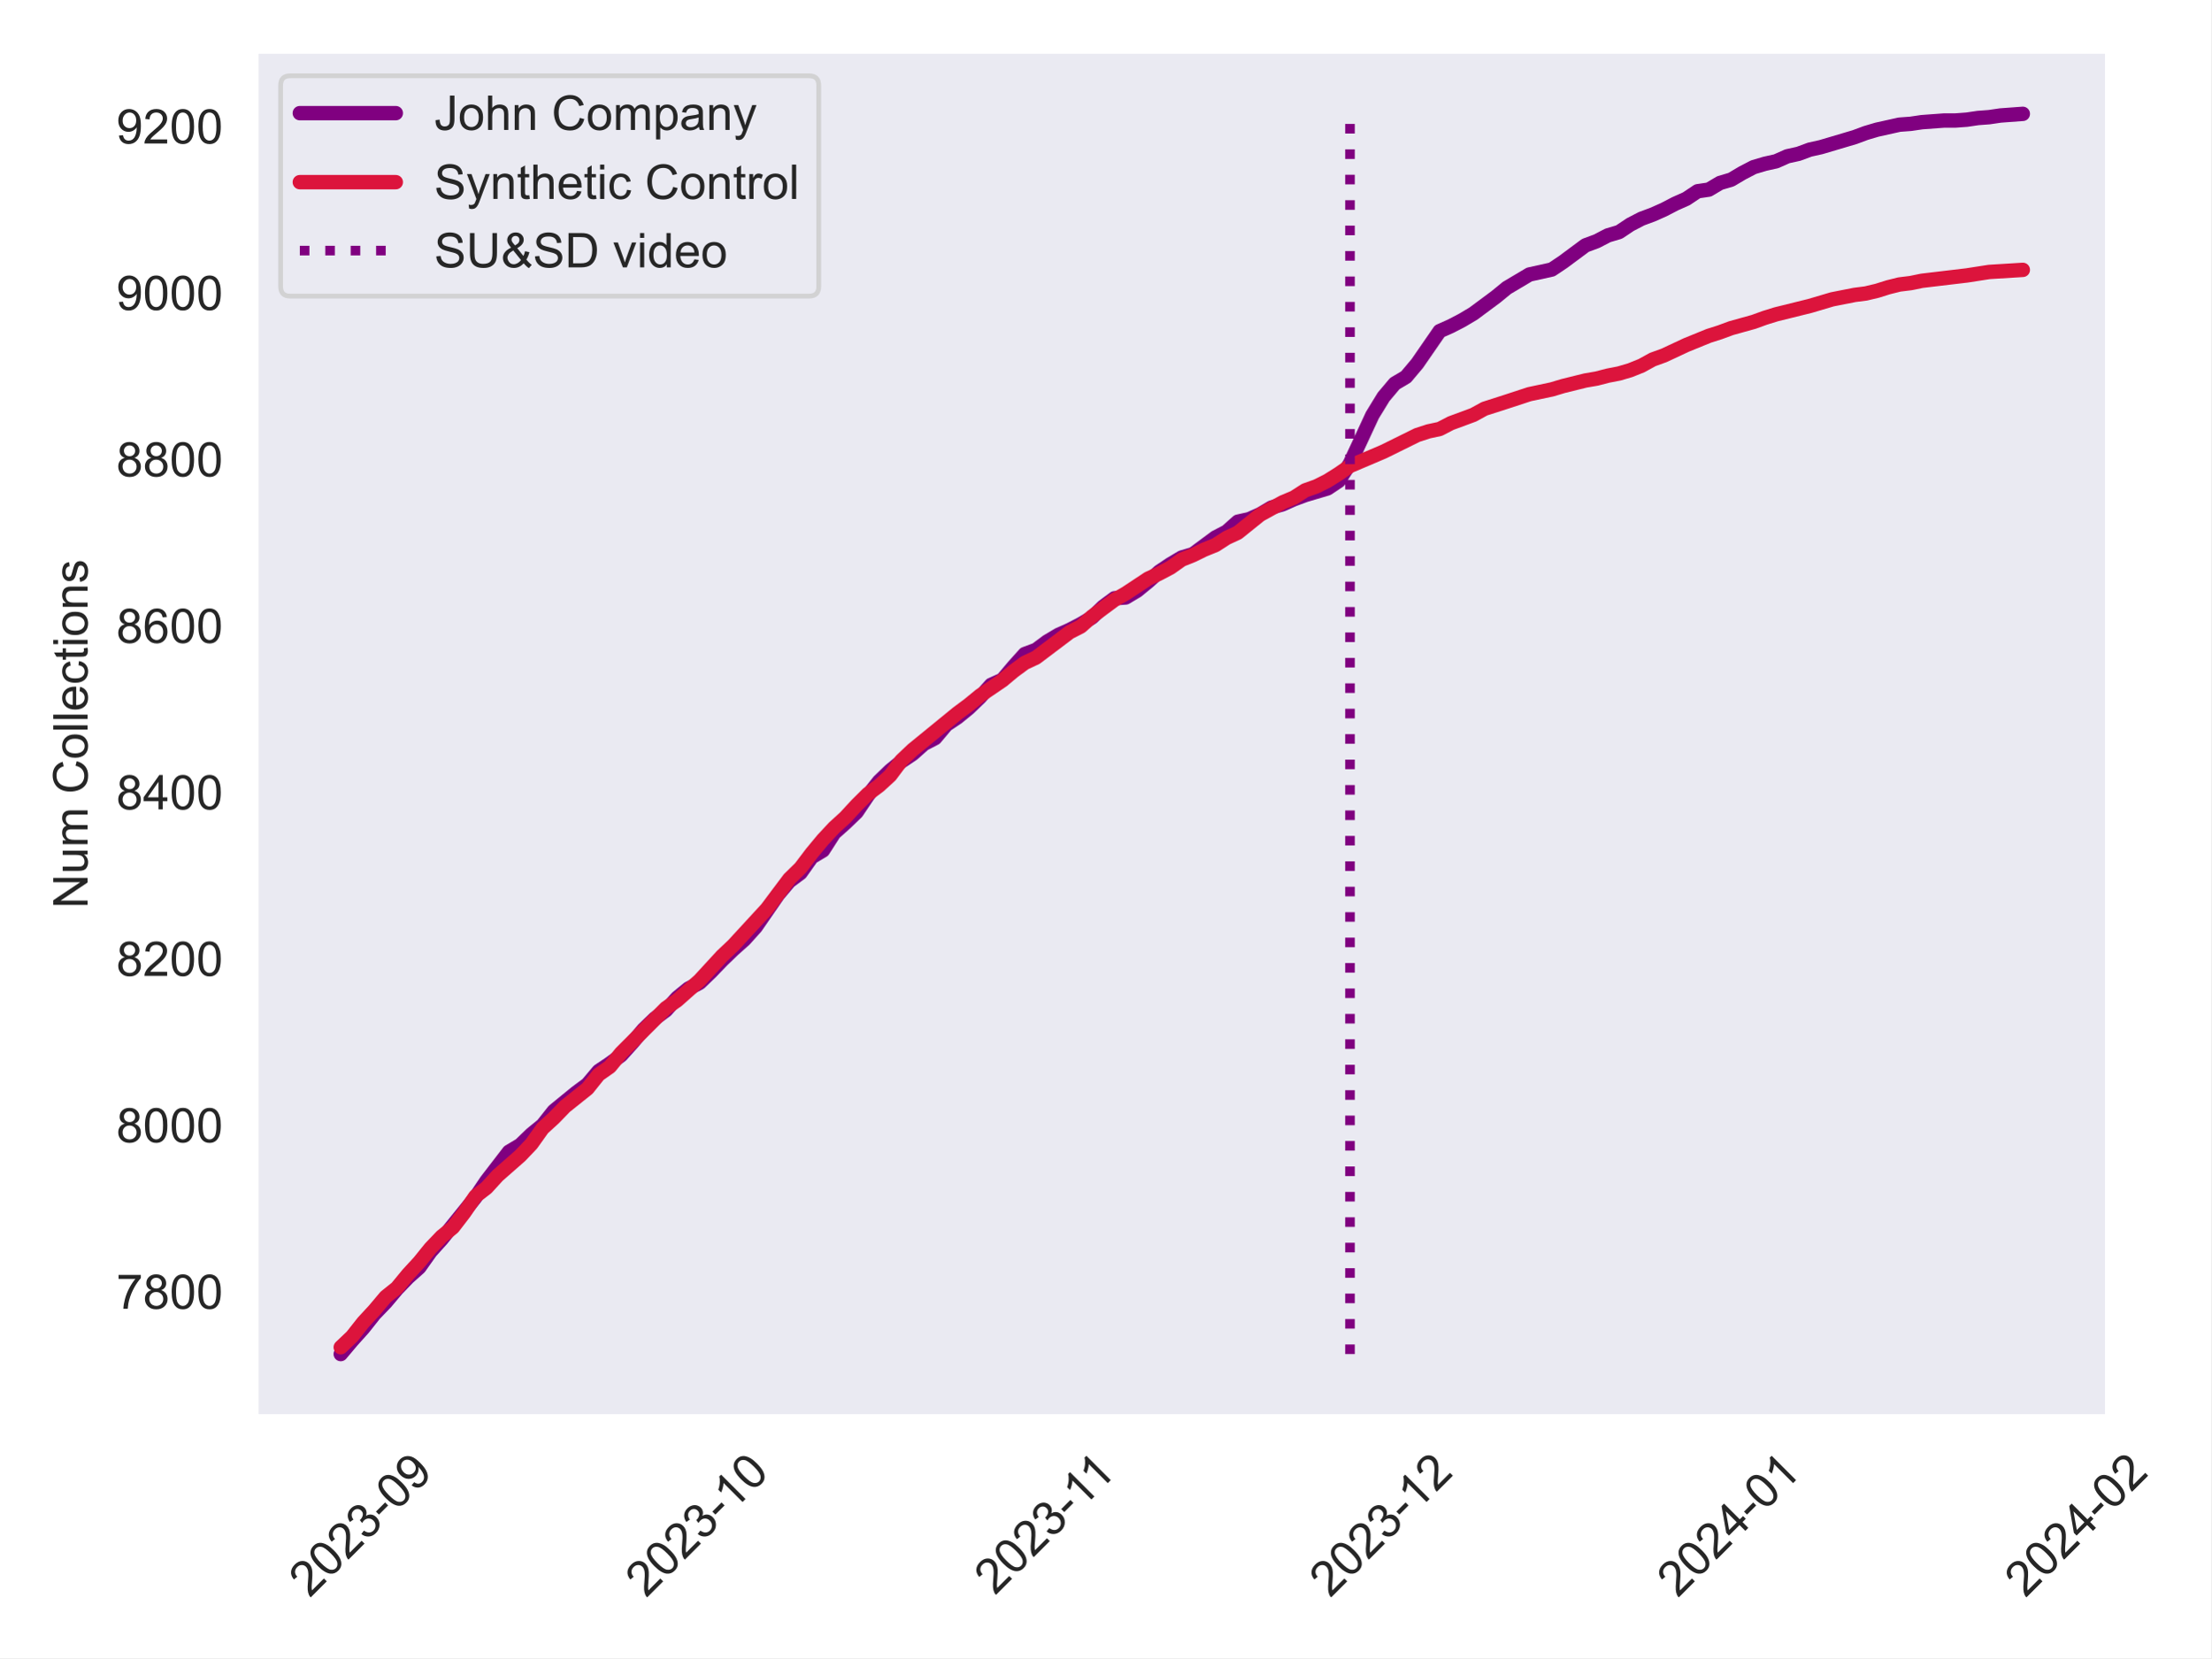
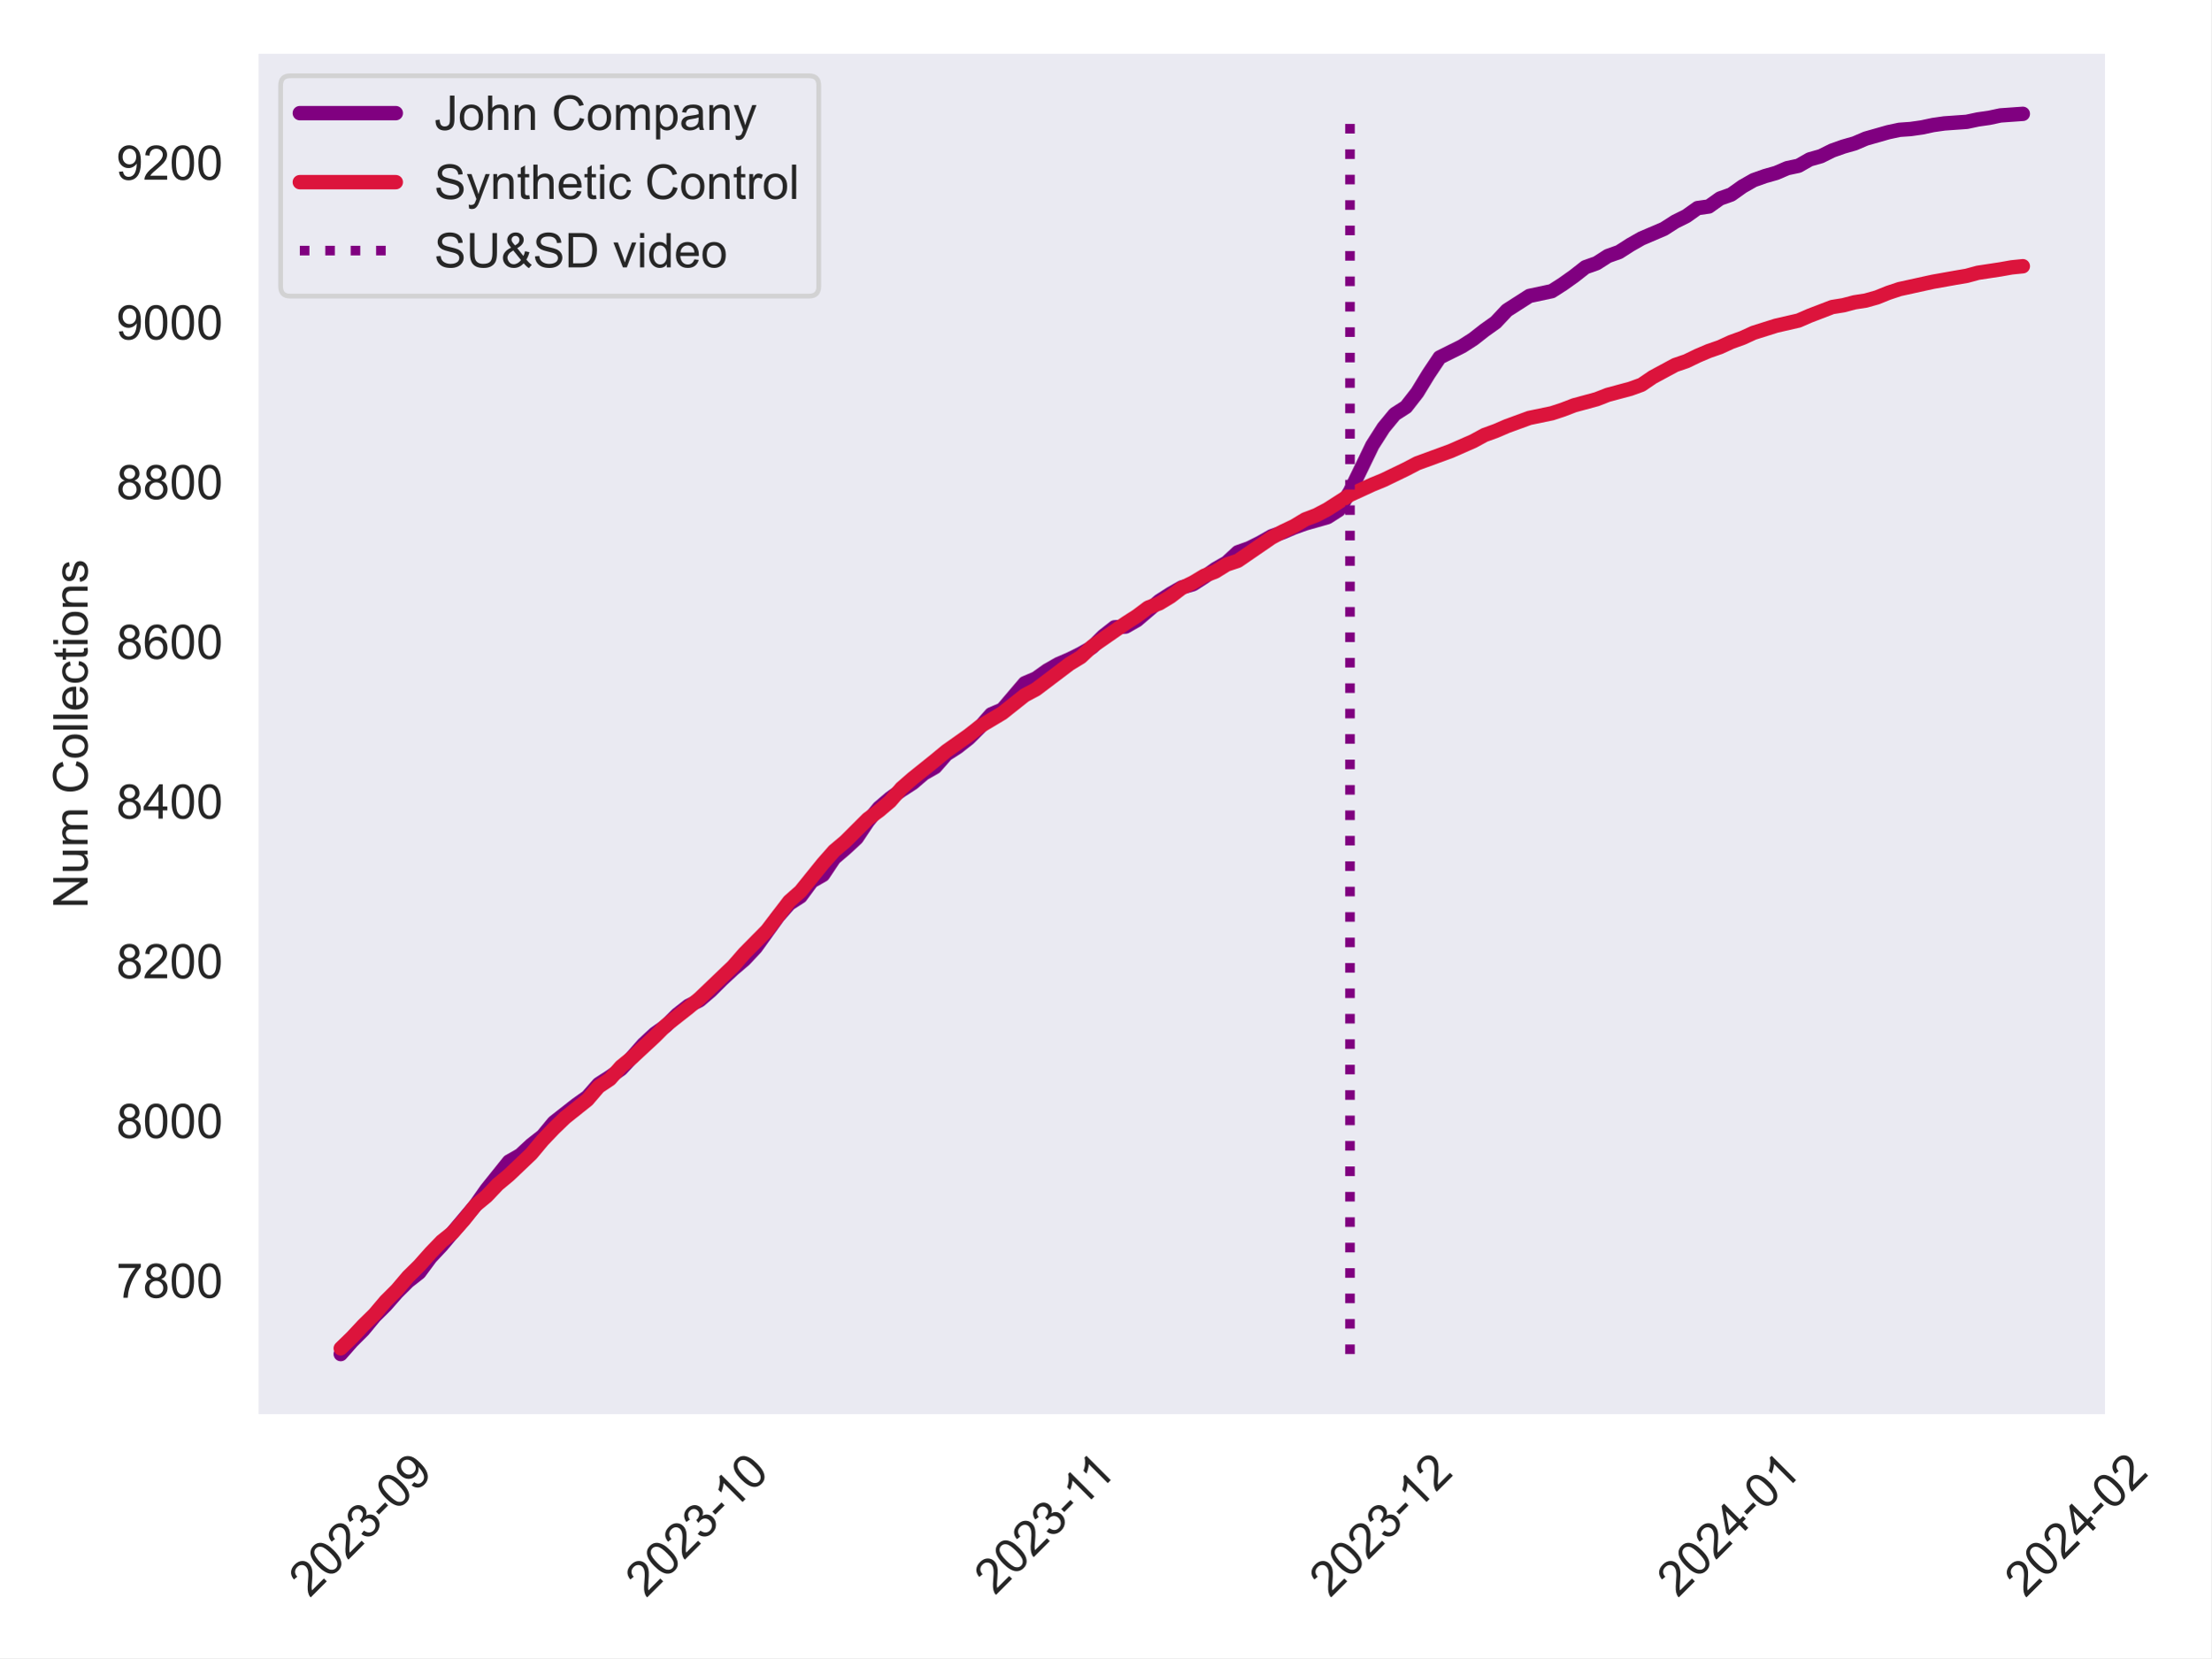
<svg xmlns="http://www.w3.org/2000/svg" xmlns:xlink="http://www.w3.org/1999/xlink" width="460.8pt" height="345.6pt" viewBox="0 0 460.8 345.6" version="1.1">
  <defs>
    <style type="text/css">*{stroke-linejoin: round; stroke-linecap: butt}</style>
  </defs>
  <g id="figure_1">
    <g id="patch_1">
      <path d="M 0 345.6  L 460.8 345.6  L 460.8 0  L 0 0  z " style="fill: #ffffff" />
    </g>
    <g id="axes_1">
      <g id="patch_2">
        <path d="M 53.48 295.153  L 439.087 295.153  L 439.087 10.8  L 53.48 10.8  z " style="fill: #eaeaf2" />
      </g>
      <g id="matplotlib.axis_1">
        <g id="xtick_1">
          <g id="text_1">
            <g style="fill: #262626" transform="translate(64.53587 333.1617) rotate(-45) scale(0.1 -0.1)">
              <defs>
                <path id="ArialMT-32" d="M 3222 541  L 3222 0  L 194 0  Q 188 203 259 391  Q 375 700 629 1000  Q 884 1300 1366 1694  Q 2113 2306 2375 2664  Q 2638 3022 2638 3341  Q 2638 3675 2398 3904  Q 2159 4134 1775 4134  Q 1369 4134 1125 3890  Q 881 3647 878 3216  L 300 3275  Q 359 3922 746 4261  Q 1134 4600 1788 4600  Q 2447 4600 2831 4234  Q 3216 3869 3216 3328  Q 3216 3053 3103 2787  Q 2991 2522 2730 2228  Q 2469 1934 1863 1422  Q 1356 997 1212 845  Q 1069 694 975 541  L 3222 541  z " transform="scale(0.015625)" />
                <path id="ArialMT-30" d="M 266 2259  Q 266 3072 433 3567  Q 600 4063 929 4331  Q 1259 4600 1759 4600  Q 2128 4600 2406 4451  Q 2684 4303 2865 4023  Q 3047 3744 3150 3342  Q 3253 2941 3253 2259  Q 3253 1453 3087 958  Q 2922 463 2592 192  Q 2263 -78 1759 -78  Q 1097 -78 719 397  Q 266 969 266 2259  z M 844 2259  Q 844 1131 1108 757  Q 1372 384 1759 384  Q 2147 384 2411 759  Q 2675 1134 2675 2259  Q 2675 3391 2411 3762  Q 2147 4134 1753 4134  Q 1366 4134 1134 3806  Q 844 3388 844 2259  z " transform="scale(0.015625)" />
                <path id="ArialMT-33" d="M 269 1209  L 831 1284  Q 928 806 1161 595  Q 1394 384 1728 384  Q 2125 384 2398 659  Q 2672 934 2672 1341  Q 2672 1728 2419 1979  Q 2166 2231 1775 2231  Q 1616 2231 1378 2169  L 1441 2663  Q 1497 2656 1531 2656  Q 1891 2656 2178 2843  Q 2466 3031 2466 3422  Q 2466 3731 2256 3934  Q 2047 4138 1716 4138  Q 1388 4138 1169 3931  Q 950 3725 888 3313  L 325 3413  Q 428 3978 793 4289  Q 1159 4600 1703 4600  Q 2078 4600 2393 4439  Q 2709 4278 2876 4000  Q 3044 3722 3044 3409  Q 3044 3113 2884 2869  Q 2725 2625 2413 2481  Q 2819 2388 3044 2092  Q 3269 1797 3269 1353  Q 3269 753 2831 336  Q 2394 -81 1725 -81  Q 1122 -81 723 278  Q 325 638 269 1209  z " transform="scale(0.015625)" />
                <path id="ArialMT-2d" d="M 203 1375  L 203 1941  L 1931 1941  L 1931 1375  L 203 1375  z " transform="scale(0.015625)" />
                <path id="ArialMT-39" d="M 350 1059  L 891 1109  Q 959 728 1153 556  Q 1347 384 1650 384  Q 1909 384 2104 503  Q 2300 622 2425 820  Q 2550 1019 2634 1356  Q 2719 1694 2719 2044  Q 2719 2081 2716 2156  Q 2547 1888 2255 1720  Q 1963 1553 1622 1553  Q 1053 1553 659 1965  Q 266 2378 266 3053  Q 266 3750 677 4175  Q 1088 4600 1706 4600  Q 2153 4600 2523 4359  Q 2894 4119 3086 3673  Q 3278 3228 3278 2384  Q 3278 1506 3087 986  Q 2897 466 2520 194  Q 2144 -78 1638 -78  Q 1100 -78 759 220  Q 419 519 350 1059  z M 2653 3081  Q 2653 3566 2395 3850  Q 2138 4134 1775 4134  Q 1400 4134 1122 3828  Q 844 3522 844 3034  Q 844 2597 1108 2323  Q 1372 2050 1759 2050  Q 2150 2050 2401 2323  Q 2653 2597 2653 3081  z " transform="scale(0.015625)" />
              </defs>
              <use xlink:href="#ArialMT-32" />
              <use xlink:href="#ArialMT-30" x="55.615" />
              <use xlink:href="#ArialMT-32" x="111.23" />
              <use xlink:href="#ArialMT-33" x="166.846" />
              <use xlink:href="#ArialMT-2d" x="222.461" />
              <use xlink:href="#ArialMT-30" x="255.762" />
              <use xlink:href="#ArialMT-39" x="311.377" />
            </g>
          </g>
        </g>
        <g id="xtick_2">
          <g id="text_2">
            <g style="fill: #262626" transform="translate(134.6463 333.1617) rotate(-45) scale(0.1 -0.1)">
              <defs>
                <path id="ArialMT-31" d="M 2384 0  L 1822 0  L 1822 3584  Q 1619 3391 1289 3197  Q 959 3003 697 2906  L 697 3450  Q 1169 3672 1522 3987  Q 1875 4303 2022 4600  L 2384 4600  L 2384 0  z " transform="scale(0.015625)" />
              </defs>
              <use xlink:href="#ArialMT-32" />
              <use xlink:href="#ArialMT-30" x="55.615" />
              <use xlink:href="#ArialMT-32" x="111.23" />
              <use xlink:href="#ArialMT-33" x="166.846" />
              <use xlink:href="#ArialMT-2d" x="222.461" />
              <use xlink:href="#ArialMT-31" x="255.762" />
              <use xlink:href="#ArialMT-30" x="311.377" />
            </g>
          </g>
        </g>
        <g id="xtick_3">
          <g id="text_3">
            <g style="fill: #262626" transform="translate(207.3545 332.6402) rotate(-45) scale(0.1 -0.1)">
              <use xlink:href="#ArialMT-32" />
              <use xlink:href="#ArialMT-30" x="55.615" />
              <use xlink:href="#ArialMT-32" x="111.23" />
              <use xlink:href="#ArialMT-33" x="166.846" />
              <use xlink:href="#ArialMT-2d" x="222.461" />
              <use xlink:href="#ArialMT-31" x="255.762" />
              <use xlink:href="#ArialMT-31" x="304.002" />
            </g>
          </g>
        </g>
        <g id="xtick_4">
          <g id="text_4">
            <g style="fill: #262626" transform="translate(277.2042 333.1617) rotate(-45) scale(0.1 -0.1)">
              <use xlink:href="#ArialMT-32" />
              <use xlink:href="#ArialMT-30" x="55.615" />
              <use xlink:href="#ArialMT-32" x="111.23" />
              <use xlink:href="#ArialMT-33" x="166.846" />
              <use xlink:href="#ArialMT-2d" x="222.461" />
              <use xlink:href="#ArialMT-31" x="255.762" />
              <use xlink:href="#ArialMT-32" x="311.377" />
            </g>
          </g>
        </g>
        <g id="xtick_5">
          <g id="text_5">
            <g style="fill: #262626" transform="translate(349.6516 333.1617) rotate(-45) scale(0.1 -0.1)">
              <defs>
                <path id="ArialMT-34" d="M 2069 0  L 2069 1097  L 81 1097  L 81 1613  L 2172 4581  L 2631 4581  L 2631 1613  L 3250 1613  L 3250 1097  L 2631 1097  L 2631 0  L 2069 0  z M 2069 1613  L 2069 3678  L 634 1613  L 2069 1613  z " transform="scale(0.015625)" />
              </defs>
              <use xlink:href="#ArialMT-32" />
              <use xlink:href="#ArialMT-30" x="55.615" />
              <use xlink:href="#ArialMT-32" x="111.23" />
              <use xlink:href="#ArialMT-34" x="166.846" />
              <use xlink:href="#ArialMT-2d" x="222.461" />
              <use xlink:href="#ArialMT-30" x="255.762" />
              <use xlink:href="#ArialMT-31" x="311.377" />
            </g>
          </g>
        </g>
        <g id="xtick_6">
          <g id="text_6">
            <g style="fill: #262626" transform="translate(422.099 333.1617) rotate(-45) scale(0.1 -0.1)">
              <use xlink:href="#ArialMT-32" />
              <use xlink:href="#ArialMT-30" x="55.615" />
              <use xlink:href="#ArialMT-32" x="111.23" />
              <use xlink:href="#ArialMT-34" x="166.846" />
              <use xlink:href="#ArialMT-2d" x="222.461" />
              <use xlink:href="#ArialMT-30" x="255.762" />
              <use xlink:href="#ArialMT-32" x="311.377" />
            </g>
          </g>
        </g>
      </g>
      <g id="matplotlib.axis_2">
        <g id="ytick_1">
          <g id="text_7">
-             <g style="fill: #262626" transform="translate(24.23625 272.7948) scale(0.1 -0.1)">
+             <g style="fill: #262626" transform="translate(24.23625 270.4929) scale(0.1 -0.1)">
              <defs>
                <path id="ArialMT-37" d="M 303 3981  L 303 4522  L 3269 4522  L 3269 4084  Q 2831 3619 2401 2847  Q 1972 2075 1738 1259  Q 1569 684 1522 0  L 944 0  Q 953 541 1156 1306  Q 1359 2072 1739 2783  Q 2119 3494 2547 3981  L 303 3981  z " transform="scale(0.015625)" />
                <path id="ArialMT-38" d="M 1131 2484  Q 781 2613 612 2850  Q 444 3088 444 3419  Q 444 3919 803 4259  Q 1163 4600 1759 4600  Q 2359 4600 2725 4251  Q 3091 3903 3091 3403  Q 3091 3084 2923 2848  Q 2756 2613 2416 2484  Q 2838 2347 3058 2040  Q 3278 1734 3278 1309  Q 3278 722 2862 322  Q 2447 -78 1769 -78  Q 1091 -78 675 323  Q 259 725 259 1325  Q 259 1772 486 2073  Q 713 2375 1131 2484  z M 1019 3438  Q 1019 3113 1228 2906  Q 1438 2700 1772 2700  Q 2097 2700 2305 2904  Q 2513 3109 2513 3406  Q 2513 3716 2298 3927  Q 2084 4138 1766 4138  Q 1444 4138 1231 3931  Q 1019 3725 1019 3438  z M 838 1322  Q 838 1081 952 856  Q 1066 631 1291 507  Q 1516 384 1775 384  Q 2178 384 2440 643  Q 2703 903 2703 1303  Q 2703 1709 2433 1975  Q 2163 2241 1756 2241  Q 1359 2241 1098 1978  Q 838 1716 838 1322  z " transform="scale(0.015625)" />
              </defs>
              <use xlink:href="#ArialMT-37" />
              <use xlink:href="#ArialMT-38" x="55.615" />
              <use xlink:href="#ArialMT-30" x="111.23" />
              <use xlink:href="#ArialMT-30" x="166.846" />
            </g>
          </g>
        </g>
        <g id="ytick_2">
          <g id="text_8">
-             <g style="fill: #262626" transform="translate(24.23625 238.0964) scale(0.1 -0.1)">
+             <g style="fill: #262626" transform="translate(24.23625 237.2022) scale(0.1 -0.1)">
              <use xlink:href="#ArialMT-38" />
              <use xlink:href="#ArialMT-30" x="55.615" />
              <use xlink:href="#ArialMT-30" x="111.23" />
              <use xlink:href="#ArialMT-30" x="166.846" />
            </g>
          </g>
        </g>
        <g id="ytick_3">
          <g id="text_9">
-             <g style="fill: #262626" transform="translate(24.23625 203.3981) scale(0.1 -0.1)">
+             <g style="fill: #262626" transform="translate(24.23625 203.9114) scale(0.1 -0.1)">
              <use xlink:href="#ArialMT-38" />
              <use xlink:href="#ArialMT-32" x="55.615" />
              <use xlink:href="#ArialMT-30" x="111.23" />
              <use xlink:href="#ArialMT-30" x="166.846" />
            </g>
          </g>
        </g>
        <g id="ytick_4">
          <g id="text_10">
-             <g style="fill: #262626" transform="translate(24.23625 168.6998) scale(0.1 -0.1)">
+             <g style="fill: #262626" transform="translate(24.23625 170.6207) scale(0.1 -0.1)">
              <use xlink:href="#ArialMT-38" />
              <use xlink:href="#ArialMT-34" x="55.615" />
              <use xlink:href="#ArialMT-30" x="111.23" />
              <use xlink:href="#ArialMT-30" x="166.846" />
            </g>
          </g>
        </g>
        <g id="ytick_5">
          <g id="text_11">
-             <g style="fill: #262626" transform="translate(24.23625 134.0014) scale(0.1 -0.1)">
+             <g style="fill: #262626" transform="translate(24.23625 137.3299) scale(0.1 -0.1)">
              <defs>
                <path id="ArialMT-36" d="M 3184 3459  L 2625 3416  Q 2550 3747 2413 3897  Q 2184 4138 1850 4138  Q 1581 4138 1378 3988  Q 1113 3794 959 3422  Q 806 3050 800 2363  Q 1003 2672 1297 2822  Q 1591 2972 1913 2972  Q 2475 2972 2870 2558  Q 3266 2144 3266 1488  Q 3266 1056 3080 686  Q 2894 316 2569 119  Q 2244 -78 1831 -78  Q 1128 -78 684 439  Q 241 956 241 2144  Q 241 3472 731 4075  Q 1159 4600 1884 4600  Q 2425 4600 2770 4297  Q 3116 3994 3184 3459  z M 888 1484  Q 888 1194 1011 928  Q 1134 663 1356 523  Q 1578 384 1822 384  Q 2178 384 2434 671  Q 2691 959 2691 1453  Q 2691 1928 2437 2201  Q 2184 2475 1800 2475  Q 1419 2475 1153 2201  Q 888 1928 888 1484  z " transform="scale(0.015625)" />
              </defs>
              <use xlink:href="#ArialMT-38" />
              <use xlink:href="#ArialMT-36" x="55.615" />
              <use xlink:href="#ArialMT-30" x="111.23" />
              <use xlink:href="#ArialMT-30" x="166.846" />
            </g>
          </g>
        </g>
        <g id="ytick_6">
          <g id="text_12">
-             <g style="fill: #262626" transform="translate(24.23625 99.30309) scale(0.1 -0.1)">
+             <g style="fill: #262626" transform="translate(24.23625 104.0392) scale(0.1 -0.1)">
              <use xlink:href="#ArialMT-38" />
              <use xlink:href="#ArialMT-38" x="55.615" />
              <use xlink:href="#ArialMT-30" x="111.23" />
              <use xlink:href="#ArialMT-30" x="166.846" />
            </g>
          </g>
        </g>
        <g id="ytick_7">
          <g id="text_13">
-             <g style="fill: #262626" transform="translate(24.23625 64.60475) scale(0.1 -0.1)">
+             <g style="fill: #262626" transform="translate(24.23625 70.74846) scale(0.1 -0.1)">
              <use xlink:href="#ArialMT-39" />
              <use xlink:href="#ArialMT-30" x="55.615" />
              <use xlink:href="#ArialMT-30" x="111.23" />
              <use xlink:href="#ArialMT-30" x="166.846" />
            </g>
          </g>
        </g>
        <g id="ytick_8">
          <g id="text_14">
-             <g style="fill: #262626" transform="translate(24.23625 29.90641) scale(0.1 -0.1)">
+             <g style="fill: #262626" transform="translate(24.23625 37.45771) scale(0.1 -0.1)">
              <use xlink:href="#ArialMT-39" />
              <use xlink:href="#ArialMT-32" x="55.615" />
              <use xlink:href="#ArialMT-30" x="111.23" />
              <use xlink:href="#ArialMT-30" x="166.846" />
            </g>
          </g>
        </g>
        <g id="text_15">
          <g style="fill: #262626" transform="translate(18.24875 189.3764) rotate(-90) scale(0.1 -0.1)">
            <defs>
              <path id="ArialMT-4e" d="M 488 0  L 488 4581  L 1109 4581  L 3516 984  L 3516 4581  L 4097 4581  L 4097 0  L 3475 0  L 1069 3600  L 1069 0  L 488 0  z " transform="scale(0.015625)" />
              <path id="ArialMT-75" d="M 2597 0  L 2597 488  Q 2209 -75 1544 -75  Q 1250 -75 995 37  Q 741 150 617 320  Q 494 491 444 738  Q 409 903 409 1263  L 409 3319  L 972 3319  L 972 1478  Q 972 1038 1006 884  Q 1059 663 1231 536  Q 1403 409 1656 409  Q 1909 409 2131 539  Q 2353 669 2445 892  Q 2538 1116 2538 1541  L 2538 3319  L 3100 3319  L 3100 0  L 2597 0  z " transform="scale(0.015625)" />
              <path id="ArialMT-6d" d="M 422 0  L 422 3319  L 925 3319  L 925 2853  Q 1081 3097 1340 3245  Q 1600 3394 1931 3394  Q 2300 3394 2536 3241  Q 2772 3088 2869 2813  Q 3263 3394 3894 3394  Q 4388 3394 4653 3120  Q 4919 2847 4919 2278  L 4919 0  L 4359 0  L 4359 2091  Q 4359 2428 4304 2576  Q 4250 2725 4106 2815  Q 3963 2906 3769 2906  Q 3419 2906 3187 2673  Q 2956 2441 2956 1928  L 2956 0  L 2394 0  L 2394 2156  Q 2394 2531 2256 2718  Q 2119 2906 1806 2906  Q 1569 2906 1367 2781  Q 1166 2656 1075 2415  Q 984 2175 984 1722  L 984 0  L 422 0  z " transform="scale(0.015625)" />
              <path id="ArialMT-20" transform="scale(0.015625)" />
              <path id="ArialMT-43" d="M 3763 1606  L 4369 1453  Q 4178 706 3683 314  Q 3188 -78 2472 -78  Q 1731 -78 1267 223  Q 803 525 561 1097  Q 319 1669 319 2325  Q 319 3041 592 3573  Q 866 4106 1370 4382  Q 1875 4659 2481 4659  Q 3169 4659 3637 4309  Q 4106 3959 4291 3325  L 3694 3184  Q 3534 3684 3231 3912  Q 2928 4141 2469 4141  Q 1941 4141 1586 3887  Q 1231 3634 1087 3207  Q 944 2781 944 2328  Q 944 1744 1114 1308  Q 1284 872 1643 656  Q 2003 441 2422 441  Q 2931 441 3284 734  Q 3638 1028 3763 1606  z " transform="scale(0.015625)" />
              <path id="ArialMT-6f" d="M 213 1659  Q 213 2581 725 3025  Q 1153 3394 1769 3394  Q 2453 3394 2887 2945  Q 3322 2497 3322 1706  Q 3322 1066 3130 698  Q 2938 331 2570 128  Q 2203 -75 1769 -75  Q 1072 -75 642 372  Q 213 819 213 1659  z M 791 1659  Q 791 1022 1069 705  Q 1347 388 1769 388  Q 2188 388 2466 706  Q 2744 1025 2744 1678  Q 2744 2294 2464 2611  Q 2184 2928 1769 2928  Q 1347 2928 1069 2612  Q 791 2297 791 1659  z " transform="scale(0.015625)" />
              <path id="ArialMT-6c" d="M 409 0  L 409 4581  L 972 4581  L 972 0  L 409 0  z " transform="scale(0.015625)" />
              <path id="ArialMT-65" d="M 2694 1069  L 3275 997  Q 3138 488 2766 206  Q 2394 -75 1816 -75  Q 1088 -75 661 373  Q 234 822 234 1631  Q 234 2469 665 2931  Q 1097 3394 1784 3394  Q 2450 3394 2872 2941  Q 3294 2488 3294 1666  Q 3294 1616 3291 1516  L 816 1516  Q 847 969 1125 678  Q 1403 388 1819 388  Q 2128 388 2347 550  Q 2566 713 2694 1069  z M 847 1978  L 2700 1978  Q 2663 2397 2488 2606  Q 2219 2931 1791 2931  Q 1403 2931 1139 2672  Q 875 2413 847 1978  z " transform="scale(0.015625)" />
              <path id="ArialMT-63" d="M 2588 1216  L 3141 1144  Q 3050 572 2676 248  Q 2303 -75 1759 -75  Q 1078 -75 664 370  Q 250 816 250 1647  Q 250 2184 428 2587  Q 606 2991 970 3192  Q 1334 3394 1763 3394  Q 2303 3394 2647 3120  Q 2991 2847 3088 2344  L 2541 2259  Q 2463 2594 2264 2762  Q 2066 2931 1784 2931  Q 1359 2931 1093 2626  Q 828 2322 828 1663  Q 828 994 1084 691  Q 1341 388 1753 388  Q 2084 388 2306 591  Q 2528 794 2588 1216  z " transform="scale(0.015625)" />
              <path id="ArialMT-74" d="M 1650 503  L 1731 6  Q 1494 -44 1306 -44  Q 1000 -44 831 53  Q 663 150 594 308  Q 525 466 525 972  L 525 2881  L 113 2881  L 113 3319  L 525 3319  L 525 4141  L 1084 4478  L 1084 3319  L 1650 3319  L 1650 2881  L 1084 2881  L 1084 941  Q 1084 700 1114 631  Q 1144 563 1211 522  Q 1278 481 1403 481  Q 1497 481 1650 503  z " transform="scale(0.015625)" />
              <path id="ArialMT-69" d="M 425 3934  L 425 4581  L 988 4581  L 988 3934  L 425 3934  z M 425 0  L 425 3319  L 988 3319  L 988 0  L 425 0  z " transform="scale(0.015625)" />
              <path id="ArialMT-6e" d="M 422 0  L 422 3319  L 928 3319  L 928 2847  Q 1294 3394 1984 3394  Q 2284 3394 2536 3286  Q 2788 3178 2913 3003  Q 3038 2828 3088 2588  Q 3119 2431 3119 2041  L 3119 0  L 2556 0  L 2556 2019  Q 2556 2363 2490 2533  Q 2425 2703 2258 2804  Q 2091 2906 1866 2906  Q 1506 2906 1245 2678  Q 984 2450 984 1813  L 984 0  L 422 0  z " transform="scale(0.015625)" />
              <path id="ArialMT-73" d="M 197 991  L 753 1078  Q 800 744 1014 566  Q 1228 388 1613 388  Q 2000 388 2187 545  Q 2375 703 2375 916  Q 2375 1106 2209 1216  Q 2094 1291 1634 1406  Q 1016 1563 777 1677  Q 538 1791 414 1992  Q 291 2194 291 2438  Q 291 2659 392 2848  Q 494 3038 669 3163  Q 800 3259 1026 3326  Q 1253 3394 1513 3394  Q 1903 3394 2198 3281  Q 2494 3169 2634 2976  Q 2775 2784 2828 2463  L 2278 2388  Q 2241 2644 2061 2787  Q 1881 2931 1553 2931  Q 1166 2931 1000 2803  Q 834 2675 834 2503  Q 834 2394 903 2306  Q 972 2216 1119 2156  Q 1203 2125 1616 2013  Q 2213 1853 2448 1751  Q 2684 1650 2818 1456  Q 2953 1263 2953 975  Q 2953 694 2789 445  Q 2625 197 2315 61  Q 2006 -75 1616 -75  Q 969 -75 630 194  Q 291 463 197 991  z " transform="scale(0.015625)" />
            </defs>
            <use xlink:href="#ArialMT-4e" />
            <use xlink:href="#ArialMT-75" x="72.217" />
            <use xlink:href="#ArialMT-6d" x="127.832" />
            <use xlink:href="#ArialMT-20" x="211.133" />
            <use xlink:href="#ArialMT-43" x="238.916" />
            <use xlink:href="#ArialMT-6f" x="311.133" />
            <use xlink:href="#ArialMT-6c" x="366.748" />
            <use xlink:href="#ArialMT-6c" x="388.965" />
            <use xlink:href="#ArialMT-65" x="411.182" />
            <use xlink:href="#ArialMT-63" x="466.797" />
            <use xlink:href="#ArialMT-74" x="516.797" />
            <use xlink:href="#ArialMT-69" x="544.58" />
            <use xlink:href="#ArialMT-6f" x="566.797" />
            <use xlink:href="#ArialMT-6e" x="622.412" />
            <use xlink:href="#ArialMT-73" x="678.027" />
          </g>
        </g>
      </g>
      <g id="PolyCollection_1" />
      <g id="PolyCollection_2" />
      <g id="line2d_1">
-         <path d="M 71.008 282.228  L 73.345 279.452  L 75.682 276.85  L 78.019 273.9  L 80.356 271.471  L 82.693 268.695  L 85.03 266.267  L 87.367 264.185  L 89.704 260.888  L 92.041 258.286  L 99.052 249.611  L 101.389 246.141  L 106.063 240.069  L 108.4 238.681  L 110.737 236.426  L 113.074 234.518  L 115.411 231.568  L 120.085 227.751  L 122.422 226.016  L 124.759 223.241  L 127.096 221.679  L 129.433 219.944  L 131.77 217.342  L 134.107 214.566  L 136.444 212.311  L 138.781 210.576  L 141.118 207.973  L 143.455 206.065  L 145.792 204.85  L 148.129 202.595  L 150.466 200.166  L 152.803 197.911  L 155.14 195.829  L 157.477 193.227  L 162.151 186.46  L 164.488 183.684  L 166.825 181.95  L 169.162 178.653  L 171.499 177.265  L 173.836 173.622  L 176.173 171.54  L 178.51 169.285  L 180.847 165.815  L 183.184 162.865  L 185.521 160.61  L 187.858 158.702  L 190.195 157.14  L 192.532 155.058  L 194.869 153.844  L 197.206 151.068  L 199.543 149.507  L 201.88 147.598  L 204.217 145.343  L 206.554 142.74  L 208.891 141.699  L 211.228 138.924  L 213.565 136.321  L 215.902 135.454  L 218.24 133.719  L 220.577 132.331  L 222.914 131.29  L 225.251 130.076  L 227.588 128.688  L 229.925 126.432  L 232.262 124.697  L 234.599 124.524  L 236.936 123.136  L 239.273 121.227  L 241.61 119.146  L 243.947 117.584  L 246.284 116.196  L 248.621 115.502  L 253.295 112.032  L 255.632 110.818  L 257.969 108.736  L 260.306 108.216  L 262.643 107.175  L 264.98 105.787  L 267.317 105.093  L 269.654 104.052  L 271.991 103.184  L 276.665 101.796  L 279.002 100.235  L 281.339 96.592  L 286.013 86.529  L 288.35 82.712  L 290.687 79.936  L 293.024 78.549  L 295.361 75.773  L 300.035 69.006  L 302.372 67.966  L 304.709 66.751  L 307.046 65.363  L 311.72 61.893  L 314.057 59.985  L 318.731 57.209  L 323.405 56.168  L 325.742 54.607  L 330.416 51.137  L 332.753 50.269  L 335.09 49.055  L 337.427 48.361  L 339.764 46.8  L 342.101 45.585  L 344.438 44.718  L 346.775 43.677  L 349.112 42.462  L 351.449 41.421  L 353.786 39.86  L 356.123 39.513  L 358.46 38.125  L 360.797 37.431  L 363.134 36.043  L 365.471 34.829  L 367.808 34.135  L 370.145 33.614  L 372.482 32.573  L 374.819 32.053  L 377.156 31.185  L 379.493 30.665  L 386.505 28.583  L 388.842 27.715  L 391.179 27.021  L 395.853 25.981  L 398.19 25.807  L 400.527 25.46  L 405.201 25.113  L 407.538 25.113  L 409.875 24.94  L 412.212 24.593  L 414.549 24.419  L 416.886 24.072  L 421.56 23.725  L 421.56 23.725  " clip-path="url(#p798d5fce9f)" style="fill: none; stroke: #800080; stroke-width: 3; stroke-linecap: round" />
+         <path d="M 71.008 282.228  L 73.345 279.564  L 75.682 277.234  L 78.019 274.404  L 80.356 272.074  L 82.693 269.411  L 85.03 267.08  L 87.367 265.249  L 89.704 262.087  L 92.041 259.59  L 99.052 251.267  L 101.389 247.938  L 106.063 242.112  L 108.4 240.781  L 110.737 238.617  L 113.074 236.786  L 115.411 233.956  L 120.085 230.294  L 122.422 228.63  L 124.759 225.966  L 127.096 224.468  L 129.433 222.804  L 131.77 220.307  L 134.107 217.644  L 136.444 215.48  L 138.781 213.815  L 141.118 211.485  L 143.455 209.654  L 145.792 208.489  L 148.129 206.491  L 150.466 204.161  L 152.803 201.997  L 155.14 200  L 157.477 197.503  L 162.151 191.011  L 164.488 188.348  L 166.825 186.85  L 169.162 183.687  L 171.499 182.356  L 173.836 178.86  L 176.173 176.863  L 178.51 174.699  L 180.847 171.203  L 183.184 168.373  L 185.521 166.376  L 187.858 164.711  L 190.195 163.213  L 192.532 161.216  L 194.869 159.884  L 197.206 157.221  L 199.543 155.723  L 201.88 153.892  L 204.217 151.562  L 206.554 148.898  L 208.891 147.9  L 213.565 142.407  L 215.902 141.408  L 218.24 139.743  L 220.577 138.412  L 222.914 137.413  L 225.251 136.248  L 227.588 134.916  L 229.925 132.586  L 232.262 130.755  L 234.599 130.588  L 236.936 129.257  L 241.61 125.262  L 243.947 123.764  L 246.284 122.432  L 248.621 121.766  L 250.958 120.268  L 253.295 118.604  L 255.632 117.272  L 257.969 115.108  L 260.306 114.276  L 262.643 113.111  L 264.98 111.779  L 267.317 110.947  L 269.654 109.948  L 271.991 109.116  L 276.665 107.784  L 279.002 106.286  L 281.339 102.458  L 286.013 92.803  L 288.35 89.141  L 290.687 86.312  L 293.024 84.814  L 295.361 81.817  L 297.698 77.989  L 300.035 74.494  L 304.709 72.163  L 307.046 70.665  L 309.383 68.834  L 311.72 67.17  L 314.057 64.673  L 318.731 61.677  L 323.405 60.678  L 325.742 59.18  L 328.079 57.515  L 330.416 55.684  L 332.753 54.852  L 335.09 53.354  L 337.427 52.522  L 339.764 51.024  L 342.101 49.692  L 346.775 47.694  L 349.112 46.196  L 351.449 45.031  L 353.786 43.367  L 356.123 43.034  L 358.46 41.369  L 360.797 40.537  L 363.134 38.872  L 365.471 37.541  L 367.808 36.709  L 370.145 36.043  L 372.482 35.044  L 374.819 34.545  L 377.156 33.213  L 379.493 32.547  L 381.83 31.382  L 384.168 30.55  L 386.505 29.884  L 388.842 28.885  L 393.516 27.554  L 395.853 27.054  L 398.19 26.888  L 400.527 26.555  L 402.864 26.055  L 405.201 25.723  L 409.875 25.39  L 412.212 24.89  L 414.549 24.557  L 416.886 24.058  L 421.56 23.725  L 421.56 23.725  " clip-path="url(#p00847517a4)" style="fill: none; stroke: #800080; stroke-width: 3; stroke-linecap: round" />
      </g>
      <g id="line2d_2">
-         <path d="M 71.008 280.812  L 73.345 278.594  L 75.682 275.63  L 78.019 273.098  L 80.356 270.322  L 82.693 268.449  L 85.03 265.61  L 87.367 263.071  L 89.704 260.177  L 92.041 257.726  L 94.378 255.843  L 96.715 252.802  L 99.052 249.373  L 101.389 247.575  L 103.726 245.014  L 108.4 240.911  L 110.737 238.459  L 113.074 235.181  L 115.411 233.045  L 117.748 230.631  L 122.422 226.895  L 124.759 223.974  L 127.096 222.334  L 129.433 219.474  L 138.781 210.115  L 141.118 208.499  L 145.792 204.347  L 150.466 199.26  L 152.803 197.052  L 159.814 189.434  L 164.488 183.198  L 166.825 180.909  L 169.162 177.825  L 171.499 175.004  L 173.836 172.5  L 176.173 170.365  L 178.51 167.829  L 180.847 165.504  L 183.184 163.776  L 185.521 161.636  L 187.858 158.51  L 190.195 156.29  L 199.543 148.658  L 201.88 146.918  L 204.217 145.001  L 208.891 141.826  L 211.228 139.878  L 213.565 138.154  L 215.902 137.062  L 222.914 131.764  L 225.251 130.568  L 227.588 128.49  L 232.262 125.028  L 234.599 123.699  L 239.273 120.606  L 241.61 119.524  L 243.947 118.29  L 246.284 116.636  L 248.621 115.704  L 250.958 114.554  L 253.295 113.614  L 255.632 112.109  L 257.969 111.019  L 262.643 107.257  L 267.317 104.695  L 269.654 103.713  L 271.991 102.211  L 274.328 101.378  L 276.665 100.209  L 279.002 98.742  L 281.339 97.111  L 286.013 95.125  L 288.35 94.126  L 295.361 90.665  L 297.698 89.908  L 300.035 89.407  L 302.372 88.197  L 307.046 86.469  L 309.383 85.189  L 314.057 83.686  L 318.731 82.153  L 323.405 81.161  L 325.742 80.461  L 330.416 79.302  L 332.753 78.9  L 335.09 78.295  L 337.427 77.839  L 339.764 77.149  L 342.101 76.206  L 344.438 74.923  L 346.775 74.077  L 351.449 71.894  L 356.123 69.991  L 358.46 69.247  L 360.797 68.384  L 365.471 67.084  L 367.808 66.235  L 370.145 65.51  L 377.156 63.774  L 381.83 62.39  L 386.505 61.464  L 388.842 61.164  L 391.179 60.609  L 393.516 59.872  L 395.853 59.291  L 398.19 59.002  L 400.527 58.52  L 409.875 57.408  L 414.549 56.68  L 421.56 56.246  L 421.56 56.246  " clip-path="url(#p798d5fce9f)" style="fill: none; stroke: #dc143c; stroke-width: 3; stroke-linecap: round" />
+         <path d="M 71.008 281.038  L 73.345 278.766  L 75.682 276.259  L 78.019 273.963  L 80.356 271.202  L 82.693 268.868  L 85.03 266.114  L 87.367 263.809  L 89.704 261.173  L 92.041 258.744  L 94.378 256.873  L 96.715 254.222  L 99.052 251.263  L 101.389 249.335  L 103.726 246.871  L 106.063 244.924  L 110.737 240.473  L 113.074 237.666  L 115.411 235.219  L 117.748 232.964  L 122.422 229.229  L 124.759 226.5  L 127.096 224.939  L 129.433 222.294  L 131.77 220.399  L 136.444 216.062  L 138.781 213.717  L 143.455 210.042  L 145.792 208.093  L 152.803 201.383  L 155.14 198.697  L 159.814 193.968  L 164.488 187.851  L 166.825 185.788  L 171.499 179.993  L 173.836 177.342  L 176.173 175.371  L 180.847 170.708  L 183.184 168.989  L 185.521 167.01  L 187.858 164.282  L 190.195 162.247  L 194.869 158.5  L 197.206 156.565  L 201.88 153.257  L 204.217 151.416  L 208.891 148.625  L 213.565 144.911  L 215.902 143.668  L 222.914 138.361  L 225.251 136.943  L 227.588 134.755  L 234.599 129.891  L 236.936 128.391  L 239.273 126.639  L 241.61 125.756  L 243.947 124.345  L 246.284 122.551  L 248.621 121.417  L 250.958 120.014  L 253.295 119.12  L 255.632 117.665  L 257.969 116.888  L 264.98 112.072  L 267.317 110.781  L 269.654 109.677  L 271.991 108.265  L 274.328 107.376  L 276.665 106.143  L 281.339 103.146  L 286.013 100.999  L 288.35 100.039  L 293.024 97.78  L 295.361 96.559  L 302.372 93.993  L 307.046 91.939  L 309.383 90.666  L 311.72 89.818  L 314.057 88.811  L 318.731 87.103  L 323.405 86.136  L 325.742 85.365  L 328.079 84.468  L 332.753 83.201  L 335.09 82.289  L 339.764 81.036  L 342.101 80.189  L 344.438 78.599  L 349.112 76.077  L 351.449 75.277  L 353.786 74.146  L 356.123 73.152  L 358.46 72.342  L 360.797 71.268  L 363.134 70.425  L 365.471 69.354  L 370.145 67.879  L 374.819 66.805  L 377.156 65.791  L 381.83 63.997  L 384.168 63.616  L 386.505 63.002  L 388.842 62.64  L 391.179 61.979  L 393.516 61.036  L 395.853 60.254  L 402.864 58.716  L 407.538 57.884  L 409.875 57.486  L 412.212 56.848  L 416.886 56.142  L 419.223 55.725  L 421.56 55.487  L 421.56 55.487  " clip-path="url(#p00847517a4)" style="fill: none; stroke: #dc143c; stroke-width: 3; stroke-linecap: round" />
      </g>
      <g id="LineCollection_1">
-         <path d="M 281.339 282.228  L 281.339 23.725  " clip-path="url(#p798d5fce9f)" style="fill: none; stroke-dasharray: 2,3.3; stroke-dashoffset: 0; stroke: #800080; stroke-width: 2" />
+         <path d="M 281.339 282.228  L 281.339 23.725  " clip-path="url(#p00847517a4)" style="fill: none; stroke-dasharray: 2,3.3; stroke-dashoffset: 0; stroke: #800080; stroke-width: 2" />
      </g>
      <g id="patch_3">
        <path d="M 53.48 295.153  L 53.48 10.8  " style="fill: none; stroke: #ffffff; stroke-width: 0.8; stroke-linejoin: miter; stroke-linecap: square" />
      </g>
      <g id="patch_4">
        <path d="M 439.087 295.153  L 439.087 10.8  " style="fill: none; stroke: #ffffff; stroke-width: 0.8; stroke-linejoin: miter; stroke-linecap: square" />
      </g>
      <g id="patch_5">
        <path d="M 53.48 295.153  L 439.087 295.153  " style="fill: none; stroke: #ffffff; stroke-width: 0.8; stroke-linejoin: miter; stroke-linecap: square" />
      </g>
      <g id="patch_6">
        <path d="M 53.48 10.8  L 439.087 10.8  " style="fill: none; stroke: #ffffff; stroke-width: 0.8; stroke-linejoin: miter; stroke-linecap: square" />
      </g>
      <g id="legend_1">
        <g id="patch_7">
          <path d="M 60.48 61.714  L 168.624 61.714  Q 170.624 61.714 170.624 59.714  L 170.624 17.8  Q 170.624 15.8 168.624 15.8  L 60.48 15.8  Q 58.48 15.8 58.48 17.8  L 58.48 59.714  Q 58.48 61.714 60.48 61.714  z " style="fill: #eaeaf2; opacity: 0.8; stroke: #cccccc; stroke-linejoin: miter" />
        </g>
        <g id="line2d_3">
          <path d="M 62.48 23.58  L 72.48 23.58  L 82.48 23.58  " style="fill: none; stroke: #800080; stroke-width: 3; stroke-linecap: round" />
        </g>
        <g id="text_16">
          <g style="fill: #262626" transform="translate(90.48 27.07969) scale(0.1 -0.1)">
            <defs>
              <path id="ArialMT-4a" d="M 184 1300  L 731 1375  Q 753 850 928 656  Q 1103 463 1413 463  Q 1641 463 1806 567  Q 1972 672 2034 851  Q 2097 1031 2097 1425  L 2097 4581  L 2703 4581  L 2703 1459  Q 2703 884 2564 568  Q 2425 253 2123 87  Q 1822 -78 1416 -78  Q 813 -78 492 269  Q 172 616 184 1300  z " transform="scale(0.015625)" />
              <path id="ArialMT-68" d="M 422 0  L 422 4581  L 984 4581  L 984 2938  Q 1378 3394 1978 3394  Q 2347 3394 2619 3248  Q 2891 3103 3008 2847  Q 3125 2591 3125 2103  L 3125 0  L 2563 0  L 2563 2103  Q 2563 2525 2380 2717  Q 2197 2909 1863 2909  Q 1613 2909 1392 2779  Q 1172 2650 1078 2428  Q 984 2206 984 1816  L 984 0  L 422 0  z " transform="scale(0.015625)" />
              <path id="ArialMT-70" d="M 422 -1272  L 422 3319  L 934 3319  L 934 2888  Q 1116 3141 1344 3267  Q 1572 3394 1897 3394  Q 2322 3394 2647 3175  Q 2972 2956 3137 2557  Q 3303 2159 3303 1684  Q 3303 1175 3120 767  Q 2938 359 2589 142  Q 2241 -75 1856 -75  Q 1575 -75 1351 44  Q 1128 163 984 344  L 984 -1272  L 422 -1272  z M 931 1641  Q 931 1000 1190 694  Q 1450 388 1819 388  Q 2194 388 2461 705  Q 2728 1022 2728 1688  Q 2728 2322 2467 2637  Q 2206 2953 1844 2953  Q 1484 2953 1207 2617  Q 931 2281 931 1641  z " transform="scale(0.015625)" />
              <path id="ArialMT-61" d="M 2588 409  Q 2275 144 1986 34  Q 1697 -75 1366 -75  Q 819 -75 525 192  Q 231 459 231 875  Q 231 1119 342 1320  Q 453 1522 633 1644  Q 813 1766 1038 1828  Q 1203 1872 1538 1913  Q 2219 1994 2541 2106  Q 2544 2222 2544 2253  Q 2544 2597 2384 2738  Q 2169 2928 1744 2928  Q 1347 2928 1158 2789  Q 969 2650 878 2297  L 328 2372  Q 403 2725 575 2942  Q 747 3159 1072 3276  Q 1397 3394 1825 3394  Q 2250 3394 2515 3294  Q 2781 3194 2906 3042  Q 3031 2891 3081 2659  Q 3109 2516 3109 2141  L 3109 1391  Q 3109 606 3145 398  Q 3181 191 3288 0  L 2700 0  Q 2613 175 2588 409  z M 2541 1666  Q 2234 1541 1622 1453  Q 1275 1403 1131 1340  Q 988 1278 909 1158  Q 831 1038 831 891  Q 831 666 1001 516  Q 1172 366 1500 366  Q 1825 366 2078 508  Q 2331 650 2450 897  Q 2541 1088 2541 1459  L 2541 1666  z " transform="scale(0.015625)" />
              <path id="ArialMT-79" d="M 397 -1278  L 334 -750  Q 519 -800 656 -800  Q 844 -800 956 -737  Q 1069 -675 1141 -563  Q 1194 -478 1313 -144  Q 1328 -97 1363 -6  L 103 3319  L 709 3319  L 1400 1397  Q 1534 1031 1641 628  Q 1738 1016 1872 1384  L 2581 3319  L 3144 3319  L 1881 -56  Q 1678 -603 1566 -809  Q 1416 -1088 1222 -1217  Q 1028 -1347 759 -1347  Q 597 -1347 397 -1278  z " transform="scale(0.015625)" />
            </defs>
            <use xlink:href="#ArialMT-4a" />
            <use xlink:href="#ArialMT-6f" x="50" />
            <use xlink:href="#ArialMT-68" x="105.615" />
            <use xlink:href="#ArialMT-6e" x="161.23" />
            <use xlink:href="#ArialMT-20" x="216.846" />
            <use xlink:href="#ArialMT-43" x="244.629" />
            <use xlink:href="#ArialMT-6f" x="316.846" />
            <use xlink:href="#ArialMT-6d" x="372.461" />
            <use xlink:href="#ArialMT-70" x="455.762" />
            <use xlink:href="#ArialMT-61" x="511.377" />
            <use xlink:href="#ArialMT-6e" x="566.992" />
            <use xlink:href="#ArialMT-79" x="622.607" />
          </g>
        </g>
        <g id="line2d_4">
          <path d="M 62.48 37.964  L 72.48 37.964  L 82.48 37.964  " style="fill: none; stroke: #dc143c; stroke-width: 3; stroke-linecap: round" />
        </g>
        <g id="text_17">
          <g style="fill: #262626" transform="translate(90.48 41.46406) scale(0.1 -0.1)">
            <defs>
              <path id="ArialMT-53" d="M 288 1472  L 859 1522  Q 900 1178 1048 958  Q 1197 738 1509 602  Q 1822 466 2213 466  Q 2559 466 2825 569  Q 3091 672 3220 851  Q 3350 1031 3350 1244  Q 3350 1459 3225 1620  Q 3100 1781 2813 1891  Q 2628 1963 1997 2114  Q 1366 2266 1113 2400  Q 784 2572 623 2826  Q 463 3081 463 3397  Q 463 3744 659 4045  Q 856 4347 1234 4503  Q 1613 4659 2075 4659  Q 2584 4659 2973 4495  Q 3363 4331 3572 4012  Q 3781 3694 3797 3291  L 3216 3247  Q 3169 3681 2898 3903  Q 2628 4125 2100 4125  Q 1550 4125 1298 3923  Q 1047 3722 1047 3438  Q 1047 3191 1225 3031  Q 1400 2872 2139 2705  Q 2878 2538 3153 2413  Q 3553 2228 3743 1945  Q 3934 1663 3934 1294  Q 3934 928 3725 604  Q 3516 281 3123 101  Q 2731 -78 2241 -78  Q 1619 -78 1198 103  Q 778 284 539 648  Q 300 1013 288 1472  z " transform="scale(0.015625)" />
              <path id="ArialMT-72" d="M 416 0  L 416 3319  L 922 3319  L 922 2816  Q 1116 3169 1280 3281  Q 1444 3394 1641 3394  Q 1925 3394 2219 3213  L 2025 2691  Q 1819 2813 1613 2813  Q 1428 2813 1281 2702  Q 1134 2591 1072 2394  Q 978 2094 978 1738  L 978 0  L 416 0  z " transform="scale(0.015625)" />
            </defs>
            <use xlink:href="#ArialMT-53" />
            <use xlink:href="#ArialMT-79" x="66.699" />
            <use xlink:href="#ArialMT-6e" x="116.699" />
            <use xlink:href="#ArialMT-74" x="172.314" />
            <use xlink:href="#ArialMT-68" x="200.098" />
            <use xlink:href="#ArialMT-65" x="255.713" />
            <use xlink:href="#ArialMT-74" x="311.328" />
            <use xlink:href="#ArialMT-69" x="339.111" />
            <use xlink:href="#ArialMT-63" x="361.328" />
            <use xlink:href="#ArialMT-20" x="411.328" />
            <use xlink:href="#ArialMT-43" x="439.111" />
            <use xlink:href="#ArialMT-6f" x="511.328" />
            <use xlink:href="#ArialMT-6e" x="566.943" />
            <use xlink:href="#ArialMT-74" x="622.559" />
            <use xlink:href="#ArialMT-72" x="650.342" />
            <use xlink:href="#ArialMT-6f" x="683.643" />
            <use xlink:href="#ArialMT-6c" x="739.258" />
          </g>
        </g>
        <g id="line2d_5">
          <path d="M 62.48 52.227  L 82.48 52.227  " style="fill: none; stroke-dasharray: 2,3.3; stroke-dashoffset: 0; stroke: #800080; stroke-width: 2" />
        </g>
        <g id="text_18">
          <g style="fill: #262626" transform="translate(90.48 55.72656) scale(0.1 -0.1)">
            <defs>
              <path id="ArialMT-55" d="M 3500 4581  L 4106 4581  L 4106 1934  Q 4106 1244 3950 837  Q 3794 431 3386 176  Q 2978 -78 2316 -78  Q 1672 -78 1262 144  Q 853 366 678 786  Q 503 1206 503 1934  L 503 4581  L 1109 4581  L 1109 1938  Q 1109 1341 1220 1058  Q 1331 775 1601 622  Q 1872 469 2263 469  Q 2931 469 3215 772  Q 3500 1075 3500 1938  L 3500 4581  z " transform="scale(0.015625)" />
              <path id="ArialMT-26" d="M 3041 541  Q 2763 231 2434 76  Q 2106 -78 1725 -78  Q 1022 -78 609 397  Q 275 784 275 1263  Q 275 1688 548 2030  Q 822 2372 1366 2631  Q 1056 2988 953 3209  Q 850 3431 850 3638  Q 850 4050 1173 4354  Q 1497 4659 1988 4659  Q 2456 4659 2754 4371  Q 3053 4084 3053 3681  Q 3053 3028 2188 2566  L 3009 1519  Q 3150 1794 3228 2156  L 3813 2031  Q 3663 1431 3406 1044  Q 3722 625 4122 341  L 3744 -106  Q 3403 113 3041 541  z M 1897 2928  Q 2263 3144 2370 3306  Q 2478 3469 2478 3666  Q 2478 3900 2329 4048  Q 2181 4197 1959 4197  Q 1731 4197 1579 4050  Q 1428 3903 1428 3691  Q 1428 3584 1483 3467  Q 1538 3350 1647 3219  L 1897 2928  z M 2688 984  L 1656 2263  Q 1200 1991 1040 1758  Q 881 1525 881 1297  Q 881 1019 1103 719  Q 1325 419 1731 419  Q 1984 419 2254 576  Q 2525 734 2688 984  z " transform="scale(0.015625)" />
              <path id="ArialMT-44" d="M 494 0  L 494 4581  L 2072 4581  Q 2606 4581 2888 4516  Q 3281 4425 3559 4188  Q 3922 3881 4101 3404  Q 4281 2928 4281 2316  Q 4281 1794 4159 1391  Q 4038 988 3847 723  Q 3656 459 3429 307  Q 3203 156 2883 78  Q 2563 0 2147 0  L 494 0  z M 1100 541  L 2078 541  Q 2531 541 2789 625  Q 3047 709 3200 863  Q 3416 1078 3536 1442  Q 3656 1806 3656 2325  Q 3656 3044 3420 3430  Q 3184 3816 2847 3947  Q 2603 4041 2063 4041  L 1100 4041  L 1100 541  z " transform="scale(0.015625)" />
              <path id="ArialMT-76" d="M 1344 0  L 81 3319  L 675 3319  L 1388 1331  Q 1503 1009 1600 663  Q 1675 925 1809 1294  L 2547 3319  L 3125 3319  L 1869 0  L 1344 0  z " transform="scale(0.015625)" />
              <path id="ArialMT-64" d="M 2575 0  L 2575 419  Q 2259 -75 1647 -75  Q 1250 -75 917 144  Q 584 363 401 755  Q 219 1147 219 1656  Q 219 2153 384 2558  Q 550 2963 881 3178  Q 1213 3394 1622 3394  Q 1922 3394 2156 3267  Q 2391 3141 2538 2938  L 2538 4581  L 3097 4581  L 3097 0  L 2575 0  z M 797 1656  Q 797 1019 1065 703  Q 1334 388 1700 388  Q 2069 388 2326 689  Q 2584 991 2584 1609  Q 2584 2291 2321 2609  Q 2059 2928 1675 2928  Q 1300 2928 1048 2622  Q 797 2316 797 1656  z " transform="scale(0.015625)" />
            </defs>
            <use xlink:href="#ArialMT-53" />
            <use xlink:href="#ArialMT-55" x="66.699" />
            <use xlink:href="#ArialMT-26" x="138.916" />
            <use xlink:href="#ArialMT-53" x="205.615" />
            <use xlink:href="#ArialMT-44" x="272.314" />
            <use xlink:href="#ArialMT-20" x="344.531" />
            <use xlink:href="#ArialMT-76" x="372.314" />
            <use xlink:href="#ArialMT-69" x="422.314" />
            <use xlink:href="#ArialMT-64" x="444.531" />
            <use xlink:href="#ArialMT-65" x="500.146" />
            <use xlink:href="#ArialMT-6f" x="555.762" />
          </g>
        </g>
      </g>
    </g>
  </g>
  <defs>
-     <clipPath id="p798d5fce9f">
+     <clipPath id="p00847517a4">
      <rect x="53.48" y="10.8" width="385.607" height="284.353" />
    </clipPath>
  </defs>
</svg>
